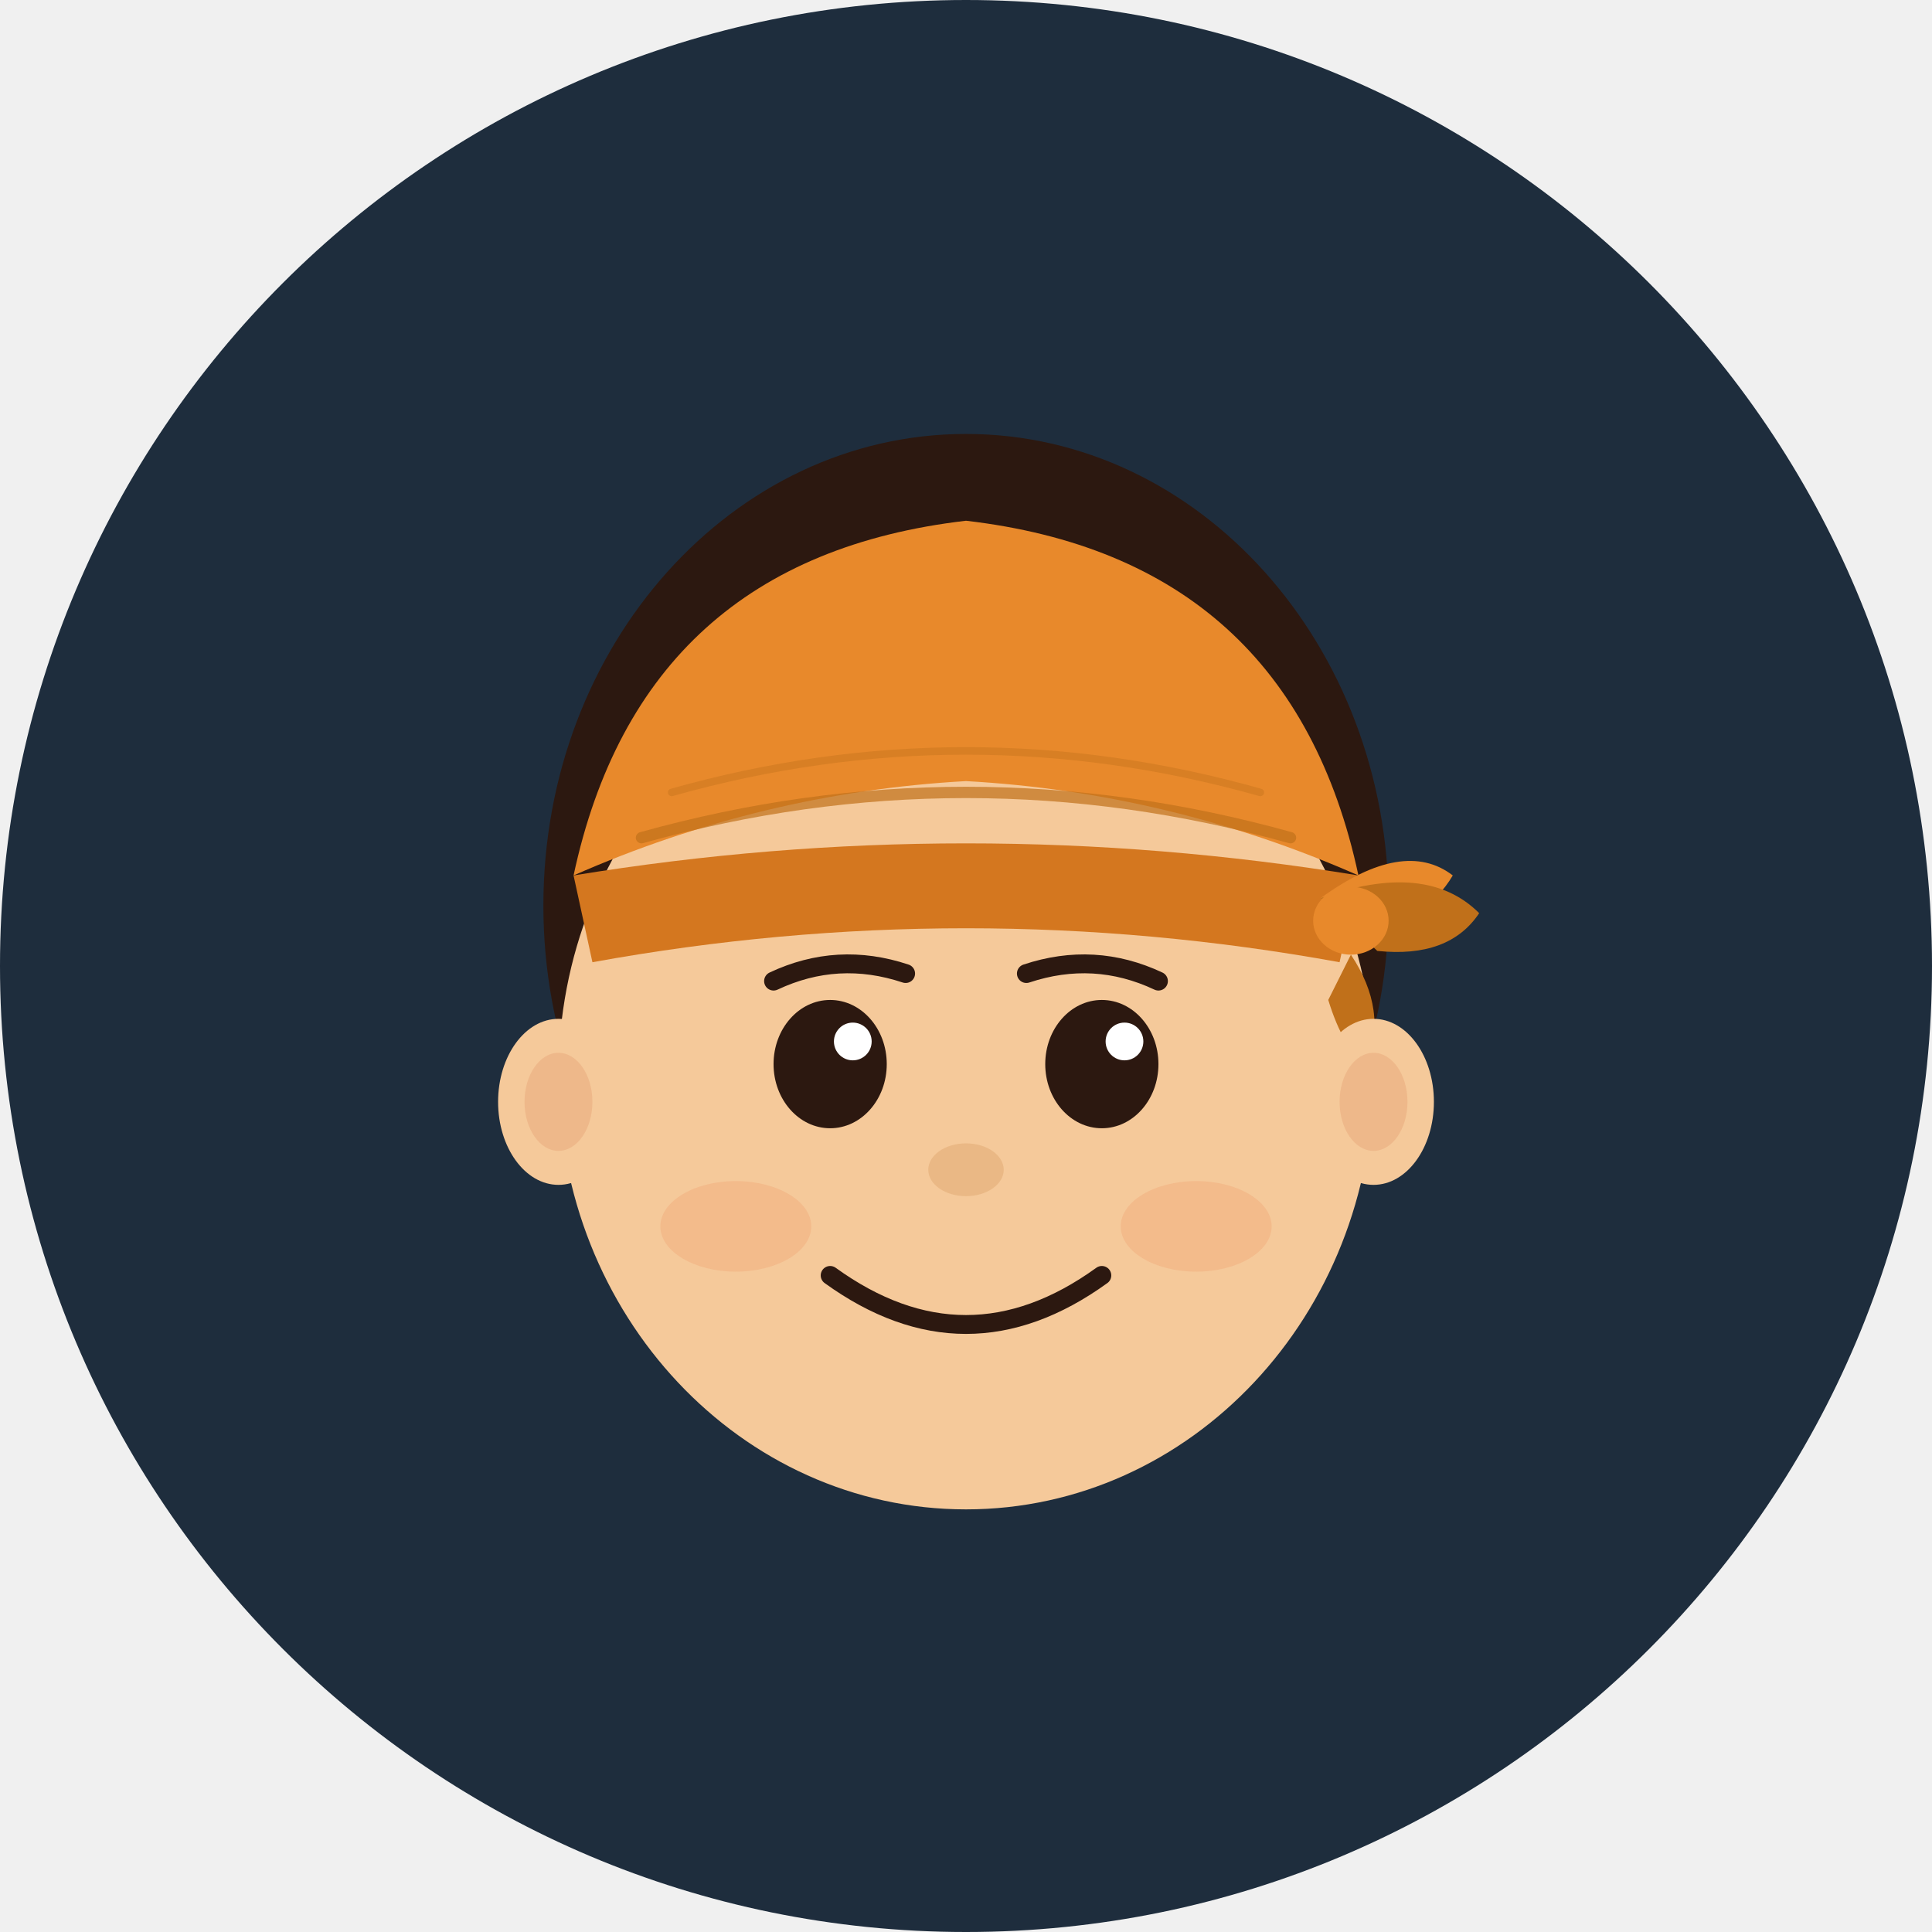
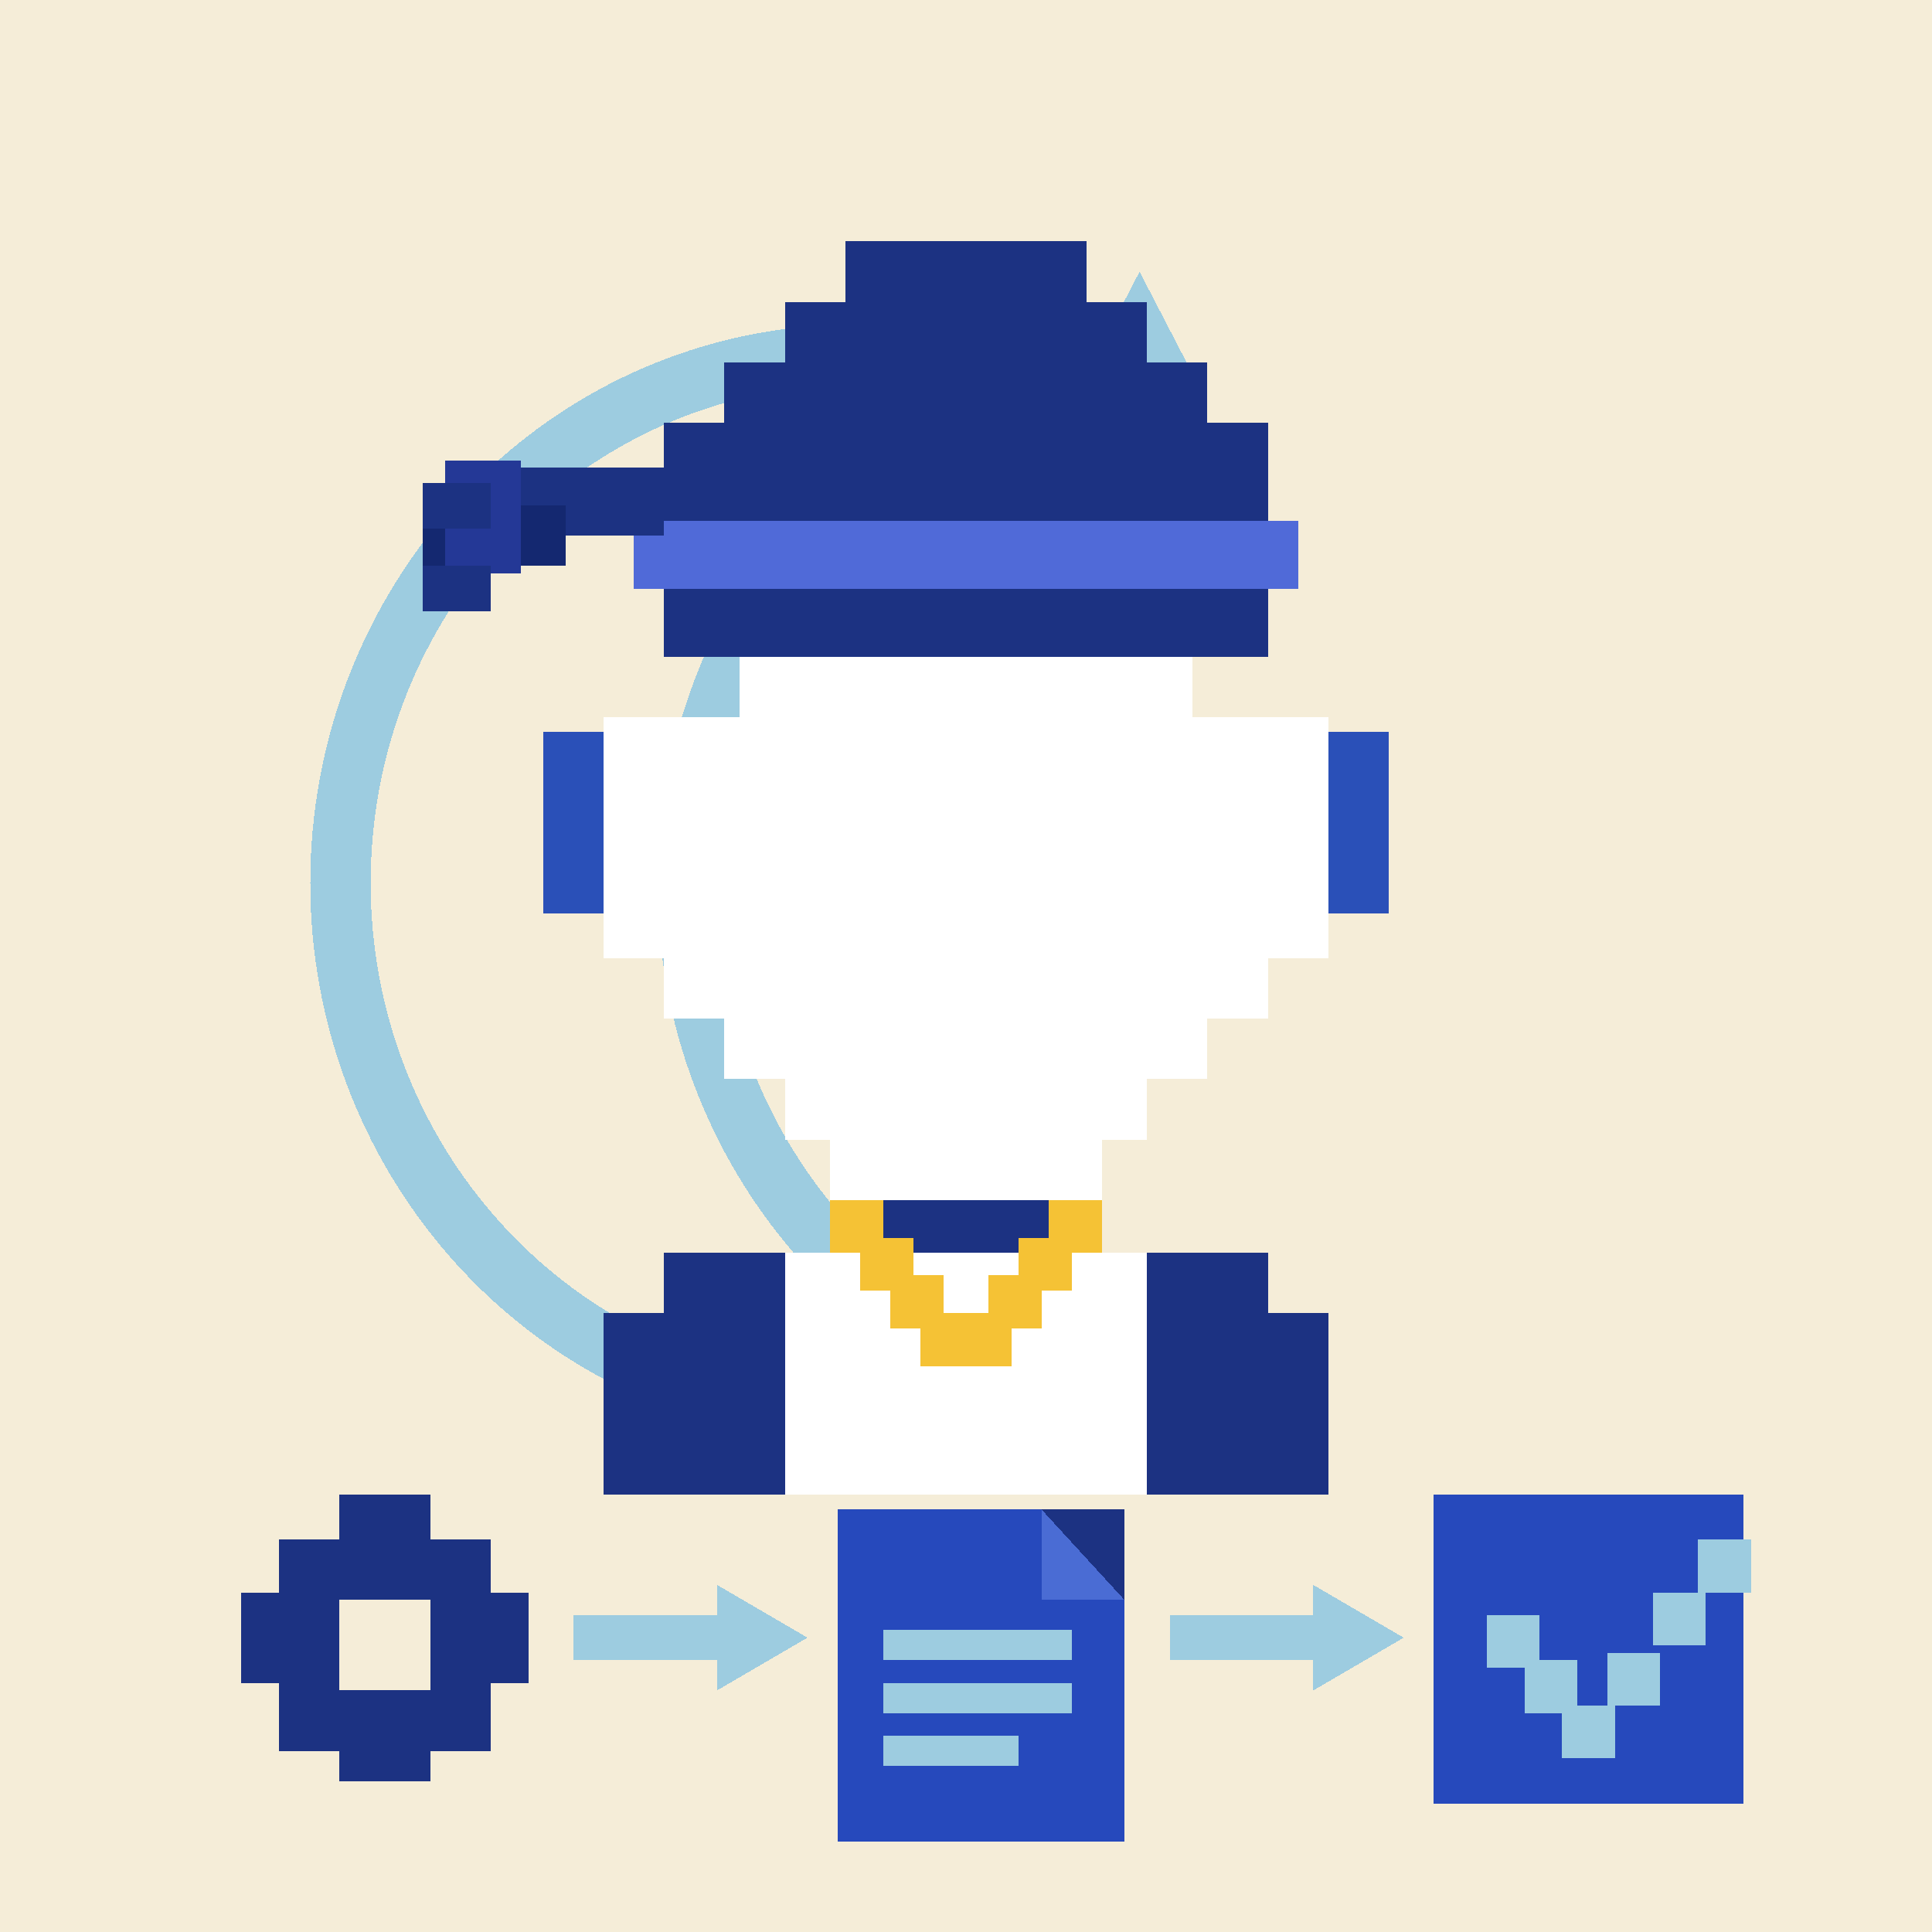
- <svg xmlns="http://www.w3.org/2000/svg" viewBox="0 0 512 512" width="512" height="512">
-   <circle cx="256" cy="256" r="256" fill="#1E2D3D" />
-   <ellipse cx="256" cy="240" rx="112" ry="125" fill="#2C1810" />
-   <ellipse cx="256" cy="285" rx="108" ry="115" fill="#F5C99A" />
-   <path d="M 152 232 Q 170 148 256 138 Q 342 148 360 232 Q 310 210 256 207 Q 202 210 152 232 Z" fill="#E8892B" />
-   <path d="M 170 222 Q 256 198 342 222" stroke="#C0701A" stroke-width="3" fill="none" stroke-linecap="round" opacity="0.7" />
-   <path d="M 178 210 Q 256 188 334 210" stroke="#C0701A" stroke-width="2" fill="none" stroke-linecap="round" opacity="0.4" />
-   <path d="M 152 232 Q 256 215 360 232 L 355 255 Q 256 237 157 255 Z" fill="#D4771F" />
-   <path d="M 350 238 Q 372 222 385 232 Q 378 244 360 248 Z" fill="#E8892B" />
-   <path d="M 350 238 Q 378 228 392 242 Q 384 254 365 252 Z" fill="#C0701A" />
-   <ellipse cx="358" cy="244" rx="10" ry="9" fill="#E8892B" />
-   <path d="M 358 253 Q 368 268 362 282 Q 356 278 352 265 Z" fill="#C0701A" />
-   <ellipse cx="148" cy="292" rx="16" ry="22" fill="#F5C99A" />
-   <ellipse cx="364" cy="292" rx="16" ry="22" fill="#F5C99A" />
-   <ellipse cx="148" cy="292" rx="9" ry="13" fill="#E8A87A" opacity="0.5" />
-   <ellipse cx="364" cy="292" rx="9" ry="13" fill="#E8A87A" opacity="0.5" />
-   <ellipse cx="220" cy="282" rx="15" ry="17" fill="#2C1810" />
-   <ellipse cx="292" cy="282" rx="15" ry="17" fill="#2C1810" />
-   <ellipse cx="226" cy="276" rx="5" ry="5" fill="white" />
-   <ellipse cx="298" cy="276" rx="5" ry="5" fill="white" />
-   <path d="M 205 260 Q 222 252 240 258" stroke="#2C1810" stroke-width="5" fill="none" stroke-linecap="round" />
-   <path d="M 272 258 Q 290 252 307 260" stroke="#2C1810" stroke-width="5" fill="none" stroke-linecap="round" />
-   <ellipse cx="256" cy="310" rx="10" ry="7" fill="#E0A870" opacity="0.5" />
-   <path d="M 220 338 Q 256 364 292 338" stroke="#2C1810" stroke-width="5" fill="none" stroke-linecap="round" />
-   <ellipse cx="195" cy="325" rx="20" ry="12" fill="#F0A070" opacity="0.35" />
-   <ellipse cx="317" cy="325" rx="20" ry="12" fill="#F0A070" opacity="0.35" />
+ <svg xmlns="http://www.w3.org/2000/svg" viewBox="0 0 512 512" shape-rendering="crispEdges">
+   <rect width="512" height="512" fill="#F5EDD8" />
+   <path d="M 210 95 A 136 140 0 0 0 210 373" fill="none" stroke="#9DCCE0" stroke-width="16" stroke-linecap="square" />
+   <polygon points="196,369 224,369 210,396" fill="#9DCCE0" />
+   <path d="M 302 373 A 136 140 0 0 1 302 95" fill="none" stroke="#9DCCE0" stroke-width="16" stroke-linecap="square" />
+   <polygon points="288,99 316,99 302,72" fill="#9DCCE0" />
+   <rect x="224" y="64" width="64" height="16" fill="#1C3282" />
+   <rect x="208" y="80" width="96" height="16" fill="#1C3282" />
+   <rect x="192" y="96" width="128" height="16" fill="#1C3282" />
+   <rect x="176" y="112" width="160" height="16" fill="#1C3282" />
+   <rect x="176" y="128" width="160" height="30" fill="#1C3282" />
+   <rect x="168" y="138" width="176" height="18" fill="#506AD8" />
+   <rect x="176" y="156" width="160" height="18" fill="#1C3282" />
+   <rect x="130" y="124" width="46" height="18" fill="#1C3282" />
+   <rect x="112" y="134" width="38" height="16" fill="#142870" />
+   <rect x="118" y="122" width="20" height="30" fill="#243896" />
+   <rect x="112" y="128" width="18" height="12" fill="#1C3282" />
+   <rect x="112" y="150" width="18" height="12" fill="#1C3282" />
+   <rect x="196" y="174" width="120" height="16" fill="#FFFFFF" />
+   <rect x="160" y="190" width="192" height="16" fill="#FFFFFF" />
+   <rect x="160" y="206" width="192" height="16" fill="#FFFFFF" />
+   <rect x="160" y="222" width="192" height="16" fill="#FFFFFF" />
+   <rect x="160" y="238" width="192" height="16" fill="#FFFFFF" />
+   <rect x="176" y="254" width="160" height="16" fill="#FFFFFF" />
+   <rect x="192" y="270" width="128" height="16" fill="#FFFFFF" />
+   <rect x="208" y="286" width="96" height="16" fill="#FFFFFF" />
+   <rect x="220" y="302" width="72" height="16" fill="#FFFFFF" />
+   <rect x="144" y="194" width="16" height="48" fill="#2A50B8" />
+   <rect x="352" y="194" width="16" height="48" fill="#2A50B8" />
+   <rect x="224" y="318" width="64" height="14" fill="#1C3282" />
+   <rect x="176" y="332" width="160" height="16" fill="#1C3282" />
+   <rect x="208" y="332" width="96" height="16" fill="#FFFFFF" />
+   <rect x="160" y="348" width="192" height="16" fill="#1C3282" />
+   <rect x="208" y="348" width="96" height="16" fill="#FFFFFF" />
+   <rect x="160" y="364" width="192" height="16" fill="#1C3282" />
+   <rect x="208" y="364" width="96" height="16" fill="#FFFFFF" />
+   <rect x="160" y="380" width="192" height="16" fill="#1C3282" />
+   <rect x="208" y="380" width="96" height="16" fill="#FFFFFF" />
+   <rect x="220" y="318" width="14" height="14" fill="#F5C235" />
+   <rect x="228" y="328" width="14" height="14" fill="#F5C235" />
+   <rect x="236" y="338" width="14" height="14" fill="#F5C235" />
+   <rect x="244" y="348" width="14" height="14" fill="#F5C235" />
+   <rect x="278" y="318" width="14" height="14" fill="#F5C235" />
+   <rect x="270" y="328" width="14" height="14" fill="#F5C235" />
+   <rect x="262" y="338" width="14" height="14" fill="#F5C235" />
+   <rect x="254" y="348" width="14" height="14" fill="#F5C235" />
+   <rect x="64" y="422" width="76" height="24" fill="#1C3282" />
+   <rect x="90" y="396" width="24" height="76" fill="#1C3282" />
+   <rect x="74" y="408" width="56" height="56" fill="#1C3282" />
+   <rect x="90" y="424" width="24" height="24" fill="#F5EDD8" />
+   <rect x="152" y="428" width="38" height="12" fill="#9DCCE0" />
+   <polygon points="190,420 214,434 190,448" fill="#9DCCE0" />
+   <rect x="222" y="400" width="76" height="88" fill="#2649BC" />
+   <polygon points="276,400 298,400 298,424" fill="#1C3282" />
+   <polygon points="276,400 276,424 298,424" fill="#4A6CD4" />
+   <rect x="234" y="432" width="50" height="8" fill="#9DCCE0" />
+   <rect x="234" y="446" width="50" height="8" fill="#9DCCE0" />
+   <rect x="234" y="460" width="36" height="8" fill="#9DCCE0" />
+   <rect x="310" y="428" width="38" height="12" fill="#9DCCE0" />
+   <polygon points="348,420 372,434 348,448" fill="#9DCCE0" />
+   <rect x="380" y="396" width="82" height="82" fill="#2649BC" />
+   <rect x="394" y="428" width="14" height="14" fill="#9DCCE0" />
+   <rect x="404" y="440" width="14" height="14" fill="#9DCCE0" />
+   <rect x="414" y="452" width="14" height="14" fill="#9DCCE0" />
+   <rect x="426" y="438" width="14" height="14" fill="#9DCCE0" />
+   <rect x="438" y="422" width="14" height="14" fill="#9DCCE0" />
+   <rect x="450" y="408" width="14" height="14" fill="#9DCCE0" />
</svg>
